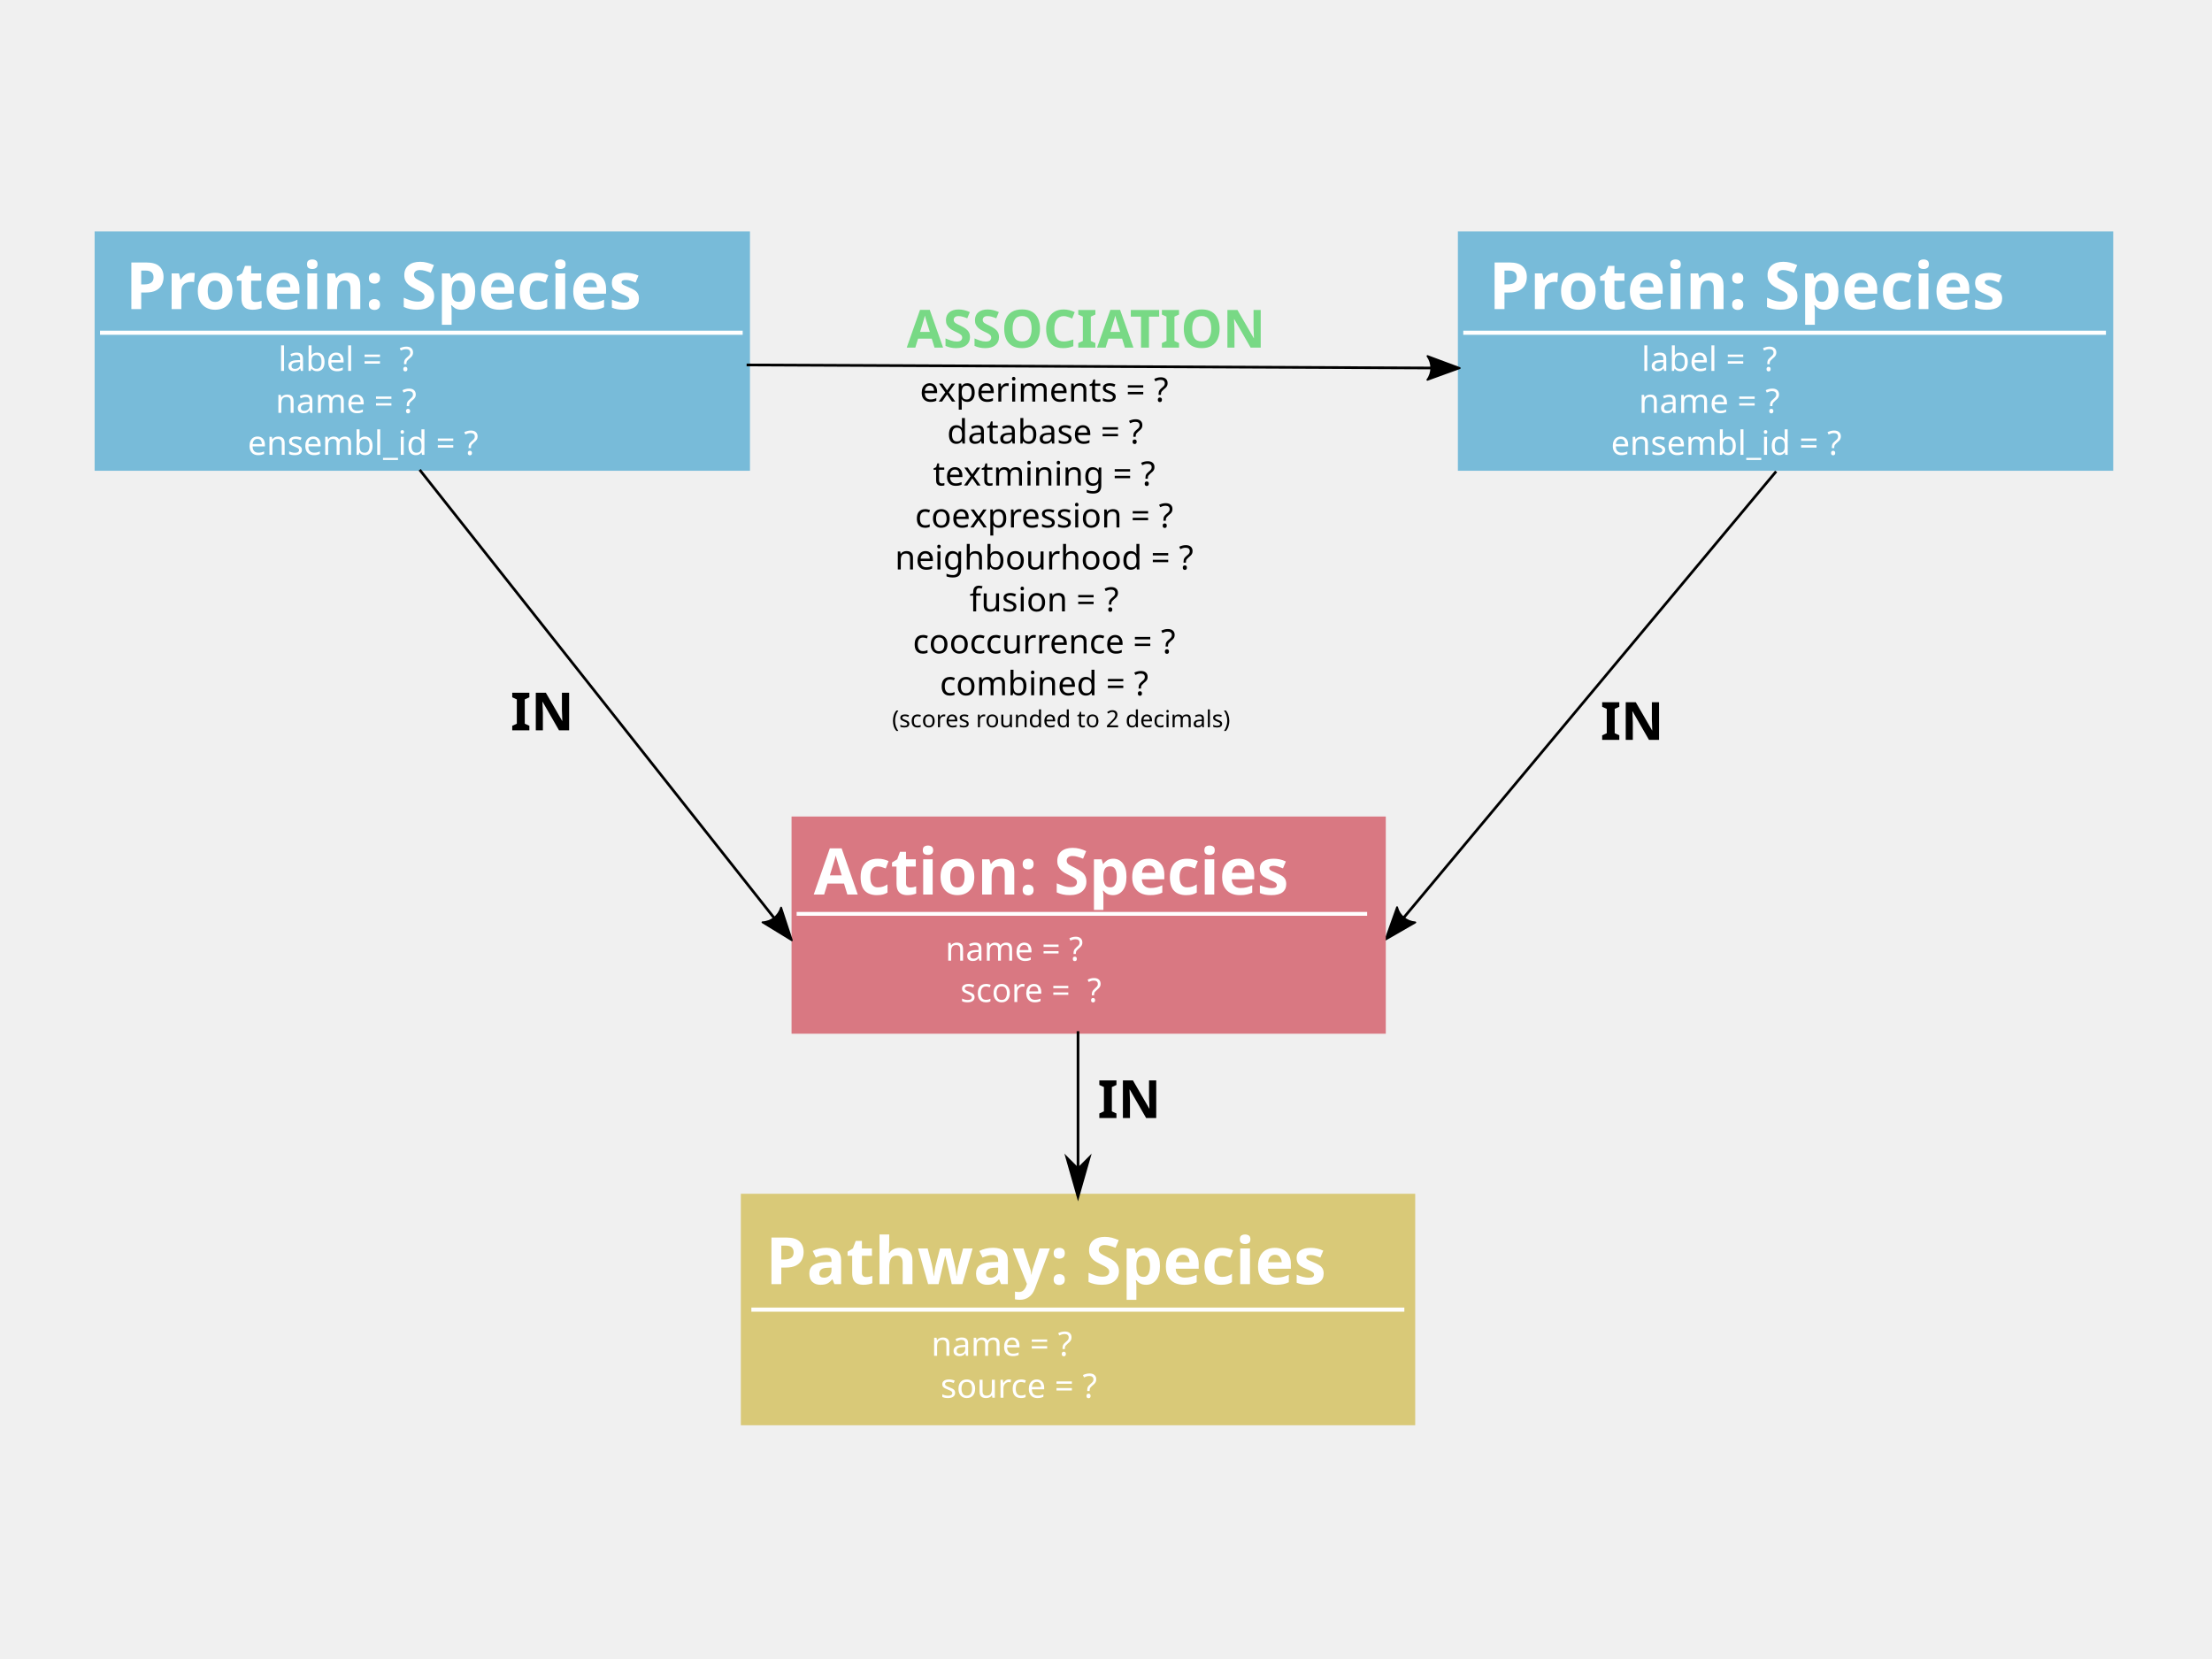
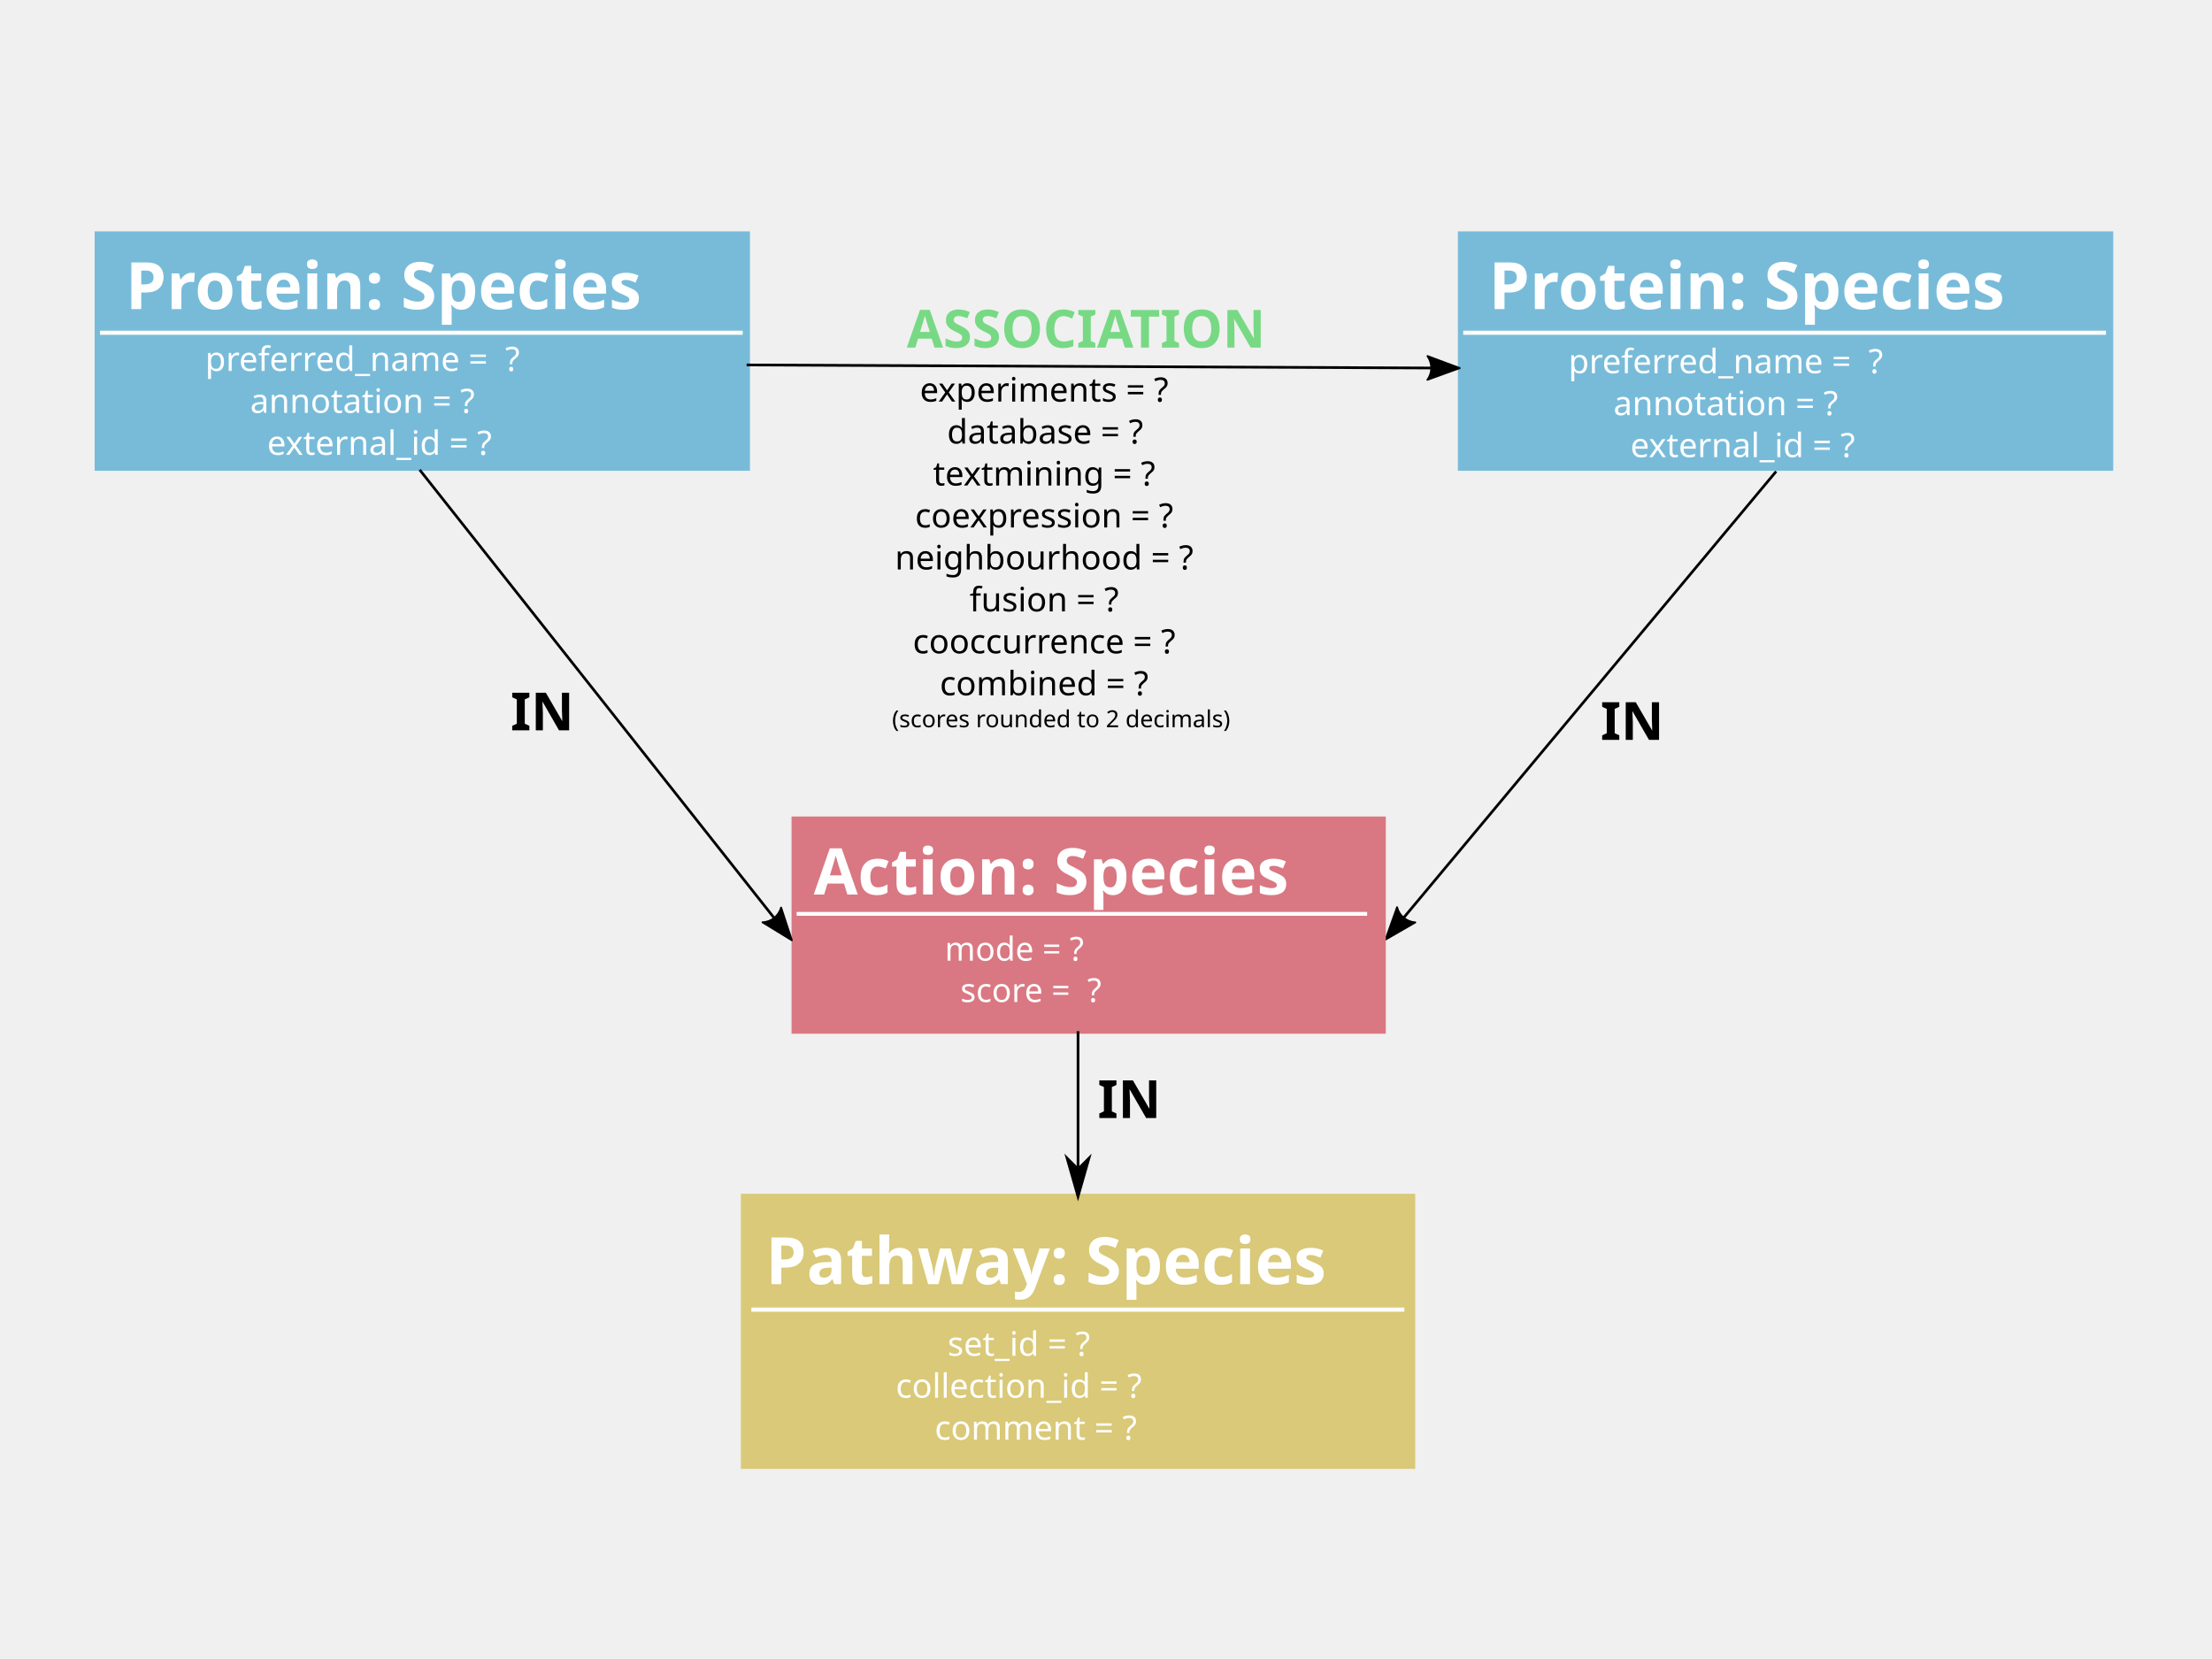
<svg xmlns="http://www.w3.org/2000/svg" width="640" height="480" viewBox="0 0 640 480" id="svg2" version="1.1">
  <defs id="defs4">
    <marker orient="auto" refY="0" refX="0" id="marker6189" style="overflow:visible">
      <path id="path6191" d="M 0,0 5,-5 -12.5,0 5,5 0,0 Z" style="fill:#000000;fill-opacity:1;fill-rule:evenodd;stroke:#000000;stroke-width:1pt;stroke-opacity:1" transform="matrix(-0.8,0,0,-0.8,-10,0)" />
    </marker>
    <marker orient="auto" refY="0" refX="0" id="marker6117" style="overflow:visible">
      <path id="path6119" d="M 0,0 5,-5 -12.5,0 5,5 0,0 Z" style="fill:#000000;fill-opacity:1;fill-rule:evenodd;stroke:#000000;stroke-width:1pt;stroke-opacity:1" transform="matrix(-0.8,0,0,-0.8,-10,0)" />
    </marker>
    <marker orient="auto" refY="0" refX="0" id="Arrow1Mstart" style="overflow:visible">
      <path id="path4219" d="M 0,0 5,-5 -12.5,0 5,5 0,0 Z" style="fill:#000000;fill-opacity:1;fill-rule:evenodd;stroke:#000000;stroke-width:1pt;stroke-opacity:1" transform="matrix(0.4,0,0,0.4,4,0)" />
    </marker>
    <marker orient="auto" refY="0" refX="0" id="Arrow1Lend" style="overflow:visible">
      <path id="path4216" d="M 0,0 5,-5 -12.5,0 5,5 0,0 Z" style="fill:#000000;fill-opacity:1;fill-rule:evenodd;stroke:#000000;stroke-width:1pt;stroke-opacity:1" transform="matrix(-0.8,0,0,-0.8,-10,0)" />
    </marker>
    <marker style="overflow:visible" id="marker5431" refX="0" refY="0" orient="auto">
      <path transform="matrix(-1.1,0,0,-1.1,-1.1,0)" d="M 8.719,4.034 -2.207,0.016 8.719,-4.002 c -1.745,2.372 -1.735,5.617 -6e-7,8.035 z" style="fill:#000000;fill-opacity:1;fill-rule:evenodd;stroke:#000000;stroke-width:0.625;stroke-linejoin:round;stroke-opacity:1" id="path5433" />
    </marker>
    <marker orient="auto" refY="0" refX="0" id="Arrow2Lstart" style="overflow:visible">
      <path id="path4231" style="fill:#000000;fill-opacity:1;fill-rule:evenodd;stroke:#000000;stroke-width:0.625;stroke-linejoin:round;stroke-opacity:1" d="M 8.719,4.034 -2.207,0.016 8.719,-4.002 c -1.745,2.372 -1.735,5.617 -6e-7,8.035 z" transform="matrix(1.1,0,0,1.1,1.1,0)" />
    </marker>
    <marker orient="auto" refY="0" refX="0" id="marker4569" style="overflow:visible">
      <path id="path4571" style="fill:#000000;fill-opacity:1;fill-rule:evenodd;stroke:#000000;stroke-width:0.625;stroke-linejoin:round;stroke-opacity:1" d="M 8.719,4.034 -2.207,0.016 8.719,-4.002 c -1.745,2.372 -1.735,5.617 -6e-7,8.035 z" transform="matrix(-1.1,0,0,-1.1,-1.1,0)" />
    </marker>
    <marker orient="auto" refY="0" refX="0" id="Arrow2Lend" style="overflow:visible">
      <path id="path4234" style="fill:#000000;fill-opacity:1;fill-rule:evenodd;stroke:#000000;stroke-width:0.625;stroke-linejoin:round;stroke-opacity:1" d="M 8.719,4.034 -2.207,0.016 8.719,-4.002 c -1.745,2.372 -1.735,5.617 -6e-7,8.035 z" transform="matrix(-1.1,0,0,-1.1,-1.1,0)" />
    </marker>
  </defs>
  <g id="layer1" transform="translate(0,-572.3622)">
    <text xml:space="preserve" style="font-style:normal;font-weight:normal;font-size:18.907px;line-height:125%;font-family:sans-serif;letter-spacing:0px;word-spacing:0px;fill:#ffffff;fill-opacity:1;stroke:none;stroke-width:1px;stroke-linecap:butt;stroke-linejoin:miter;stroke-opacity:1" x="476.193" y="679.68" id="text6267">
      <tspan style="font-size:9.711px;text-align:center;text-anchor:middle" x="476.193" y="679.68" id="tspan6269">label =</tspan>
      <tspan id="tspan6271" style="font-size:9.711px;text-align:center;text-anchor:middle" x="476.193" y="691.819">name =</tspan>
      <tspan style="font-size:9.711px;text-align:center;text-anchor:middle" x="476.193" y="703.958" id="tspan6273">ensembl_id =</tspan>
    </text>
    <text id="text4183" y="667.249" x="437.063" style="font-style:normal;font-weight:normal;font-size:18.907px;line-height:125%;font-family:sans-serif;letter-spacing:0px;word-spacing:0px;fill:#ffffff;fill-opacity:1;stroke:none;stroke-width:1px;stroke-linecap:butt;stroke-linejoin:miter;stroke-opacity:1" xml:space="preserve">
      <tspan id="tspan4185" y="667.249" x="437.063" style="font-style:normal;font-variant:normal;font-weight:bold;font-stretch:normal;font-family:sans-serif;-inkscape-font-specification:'sans-serif Bold';fill:#ffffff;fill-opacity:1;stroke:none;stroke-opacity:1">Protein:Species</tspan>
    </text>
    <text id="text4183-3" y="672.93" x="262.347" style="font-style:normal;font-weight:normal;font-size:15.239px;line-height:125%;font-family:sans-serif;letter-spacing:0px;word-spacing:0px;fill:#78d985;fill-opacity:1;stroke:none;stroke-width:1px;stroke-linecap:butt;stroke-linejoin:miter;stroke-opacity:1" xml:space="preserve">
      <tspan id="tspan4185-6" y="672.93" x="262.347" style="font-style:normal;font-variant:normal;font-weight:bold;font-stretch:normal;font-family:sans-serif;-inkscape-font-specification:'sans-serif Bold';fill:#78d985;fill-opacity:1">ASSOCIATION</tspan>
    </text>
    <text id="text4201" y="688.558" x="319.317" style="font-style:normal;font-weight:normal;font-size:18.907px;line-height:125%;font-family:sans-serif;letter-spacing:0px;word-spacing:0px;fill:#000000;fill-opacity:1;stroke:none;stroke-width:1px;stroke-linecap:butt;stroke-linejoin:miter;stroke-opacity:1" xml:space="preserve">
      <tspan y="688.558" x="319.317" style="font-size:9.711px;text-align:center;text-anchor:middle;fill:#000000" id="tspan4205">experiments = ?</tspan>
      <tspan y="700.697" x="320.862" style="font-size:9.711px;text-align:center;text-anchor:middle;fill:#000000" id="tspan4535">database = ? </tspan>
      <tspan y="712.836" x="319.317" style="font-size:9.711px;text-align:center;text-anchor:middle;fill:#000000" id="tspan4537">textmining = ?</tspan>
      <tspan y="724.975" x="319.317" style="font-size:9.711px;text-align:center;text-anchor:middle;fill:#000000" id="tspan4539">coexpression = ?</tspan>
      <tspan y="737.114" x="319.317" style="font-size:9.711px;text-align:center;text-anchor:middle;fill:#000000" id="tspan4541">neighbourhood = ?</tspan>
      <tspan y="749.253" x="319.317" style="font-size:9.711px;text-align:center;text-anchor:middle;fill:#000000" id="tspan4543">fusion = ?</tspan>
      <tspan y="761.392" x="319.317" style="font-size:9.711px;text-align:center;text-anchor:middle;fill:#000000" id="tspan4545">cooccurrence = ?</tspan>
      <tspan y="773.531" x="319.317" style="font-size:9.711px;text-align:center;text-anchor:middle;fill:#000000" id="tspan4547">combined = ?</tspan>
      <tspan y="782.784" x="319.317" style="font-size:6.816px;text-align:center;text-anchor:middle;fill:#000000" id="tspan4305">(scores rounded to 2 decimals)</tspan>
    </text>
    <text xml:space="preserve" style="font-style:normal;font-weight:normal;font-size:15.239px;line-height:125%;font-family:sans-serif;letter-spacing:0px;word-spacing:0px;fill:#000000;fill-opacity:1;stroke:none;stroke-width:1px;stroke-linecap:butt;stroke-linejoin:miter;stroke-opacity:1" x="147.723" y="783.668" id="text6175">
      <tspan style="font-style:normal;font-variant:normal;font-weight:bold;font-stretch:normal;font-family:sans-serif;-inkscape-font-specification:'sans-serif Bold'" x="147.723" y="783.668" id="tspan6177">IN</tspan>
    </text>
    <text xml:space="preserve" style="font-style:normal;font-weight:normal;font-size:15.239px;line-height:125%;font-family:sans-serif;letter-spacing:0px;word-spacing:0px;fill:#000000;fill-opacity:1;stroke:none;stroke-width:1px;stroke-linecap:butt;stroke-linejoin:miter;stroke-opacity:1" x="317.586" y="895.838" id="text6257">
      <tspan style="font-style:normal;font-variant:normal;font-weight:bold;font-stretch:normal;font-family:sans-serif;-inkscape-font-specification:'sans-serif Bold'" x="317.586" y="895.838" id="tspan6259">IN</tspan>
    </text>
    <path style="fill:none;fill-rule:evenodd;stroke:#000000;stroke-width:0.777px;stroke-linecap:butt;stroke-linejoin:miter;stroke-opacity:1;marker-end:url(#marker5431)" d="M 513.895,708.75 401.518,843.415" id="path5429" />
    <text id="text4244" y="786.422" x="463.076" style="font-style:normal;font-weight:normal;font-size:15.239px;line-height:125%;font-family:sans-serif;letter-spacing:0px;word-spacing:0px;fill:#000000;fill-opacity:1;stroke:none;stroke-width:1px;stroke-linecap:butt;stroke-linejoin:miter;stroke-opacity:1" xml:space="preserve">
      <tspan id="tspan4246" y="786.422" x="463.076" style="font-style:normal;font-variant:normal;font-weight:bold;font-stretch:normal;font-family:sans-serif;-inkscape-font-specification:'sans-serif Bold'">IN</tspan>
    </text>
-     <g id="g4253" transform="matrix(0.9088292,0,0,0.9088292,10.75873,77.56472)">
-       <rect y="618.088" x="18.288" height="76.217" width="208.628" id="rect4136" style="fill:#78bbd9;fill-opacity:1;stroke:none;stroke-width:5;stroke-miterlimit:4;stroke-dasharray:none;stroke-opacity:1" />
-       <text id="text4138" y="642.84" x="28.107" style="font-style:normal;font-weight:normal;font-size:20.804px;line-height:125%;font-family:sans-serif;letter-spacing:0px;word-spacing:0px;fill:#ffffff;fill-opacity:1;stroke:none;stroke-width:1px;stroke-linecap:butt;stroke-linejoin:miter;stroke-opacity:1" xml:space="preserve">
-         <tspan id="tspan4142" y="642.84" x="28.107" style="font-style:normal;font-variant:normal;font-weight:bold;font-stretch:normal;font-family:sans-serif;-inkscape-font-specification:'sans-serif Bold';fill:#ffffff;fill-opacity:1;stroke:none;stroke-opacity:1">Protein: Species</tspan>
-       </text>
-       <text xml:space="preserve" style="font-style:normal;font-weight:normal;font-size:20.804px;line-height:125%;font-family:sans-serif;letter-spacing:0px;word-spacing:0px;fill:#ffffff;fill-opacity:1;stroke:none;stroke-width:1px;stroke-linecap:butt;stroke-linejoin:miter;stroke-opacity:1" x="122.683" y="662.517" id="text4146">
-         <tspan style="font-size:10.685px;text-align:center;text-anchor:middle" x="122.683" y="662.517" id="tspan4148">label =  ?</tspan>
-         <tspan id="tspan4150" style="font-size:10.685px;text-align:center;text-anchor:middle" x="122.683" y="675.874">name = ?</tspan>
-         <tspan style="font-size:10.685px;text-align:center;text-anchor:middle" x="122.683" y="689.231" id="tspan6265">ensembl_id = ?</tspan>
-       </text>
-       <path id="path3400" d="m 20,650.362 204.6,0" style="fill:none;fill-rule:evenodd;stroke:#ffffff;stroke-width:1.306px;stroke-linecap:butt;stroke-linejoin:miter;stroke-opacity:1" />
-     </g>
+     <rect style="fill:#78bbd9;fill-opacity:1;stroke:none;stroke-width:5;stroke-miterlimit:4;stroke-dasharray:none;stroke-opacity:1" id="rect4136" width="189.607" height="69.268" x="27.38" y="639.301" />
+     <text xml:space="preserve" style="font-style:normal;font-weight:normal;font-size:18.907px;line-height:125%;font-family:sans-serif;letter-spacing:0px;word-spacing:0px;fill:#ffffff;fill-opacity:1;stroke:none;stroke-width:1px;stroke-linecap:butt;stroke-linejoin:miter;stroke-opacity:1" x="36.303" y="661.796" id="text4138">
+       <tspan style="font-style:normal;font-variant:normal;font-weight:bold;font-stretch:normal;font-family:sans-serif;-inkscape-font-specification:'sans-serif Bold';fill:#ffffff;fill-opacity:1;stroke:none;stroke-opacity:1" x="36.303" y="661.796" id="tspan4142">Protein: Species</tspan>
+     </text>
+     <text id="text4146" y="679.68" x="122.083" style="font-style:normal;font-weight:normal;font-size:18.907px;line-height:125%;font-family:sans-serif;letter-spacing:0px;word-spacing:0px;fill:#ffffff;fill-opacity:1;stroke:none;stroke-width:1px;stroke-linecap:butt;stroke-linejoin:miter;stroke-opacity:1" xml:space="preserve">
+       <tspan id="tspan4148" y="679.68" x="122.083" style="font-size:9.711px;text-align:center;text-anchor:middle">preferred_name =  ?</tspan>
+       <tspan y="691.819" x="122.083" style="font-size:9.711px;text-align:center;text-anchor:middle" id="tspan4150">annotation = ?</tspan>
+       <tspan id="tspan6265" y="703.958" x="122.083" style="font-size:9.711px;text-align:center;text-anchor:middle">external_id = ?</tspan>
+     </text>
+     <path style="fill:none;fill-rule:evenodd;stroke:#ffffff;stroke-width:1.187px;stroke-linecap:butt;stroke-linejoin:miter;stroke-opacity:1" d="m 28.935,668.633 185.947,0" id="path3400" />
    <g id="g5072" transform="matrix(0.9088292,0,0,0.9088292,10.75873,77.56472)">
      <rect style="fill:#d97882;fill-opacity:1;stroke:none;stroke-width:5;stroke-miterlimit:4;stroke-dasharray:none;stroke-opacity:1" id="rect4551" width="189.186" height="69.146" x="240.155" y="804.378" />
      <text transform="scale(0.9952311,1.004792)" xml:space="preserve" style="font-style:normal;font-weight:normal;font-size:20.402px;line-height:125%;font-family:sans-serif;letter-spacing:0px;word-spacing:0px;fill:#ffffff;fill-opacity:1;stroke:none;stroke-width:1px;stroke-linecap:butt;stroke-linejoin:miter;stroke-opacity:1" x="248.407" y="825.252" id="text4553">
        <tspan x="248.407" y="825.252" id="tspan4555" style="font-style:normal;font-variant:normal;font-weight:bold;font-stretch:normal;font-family:sans-serif;-inkscape-font-specification:'sans-serif Bold'">Action: Species</tspan>
      </text>
      <text transform="scale(0.9952311,1.004792)" id="text4557" y="846.209" x="336.437" style="font-style:normal;font-weight:normal;font-size:20.402px;line-height:125%;font-family:sans-serif;letter-spacing:0px;word-spacing:0px;fill:#ffffff;fill-opacity:1;stroke:none;stroke-width:1px;stroke-linecap:butt;stroke-linejoin:miter;stroke-opacity:1" xml:space="preserve">
-         <tspan y="846.209" x="336.437" style="font-size:10.479px;text-align:center;text-anchor:middle" id="tspan4561">name = ?</tspan>
+         <tspan y="846.209" x="336.437" style="font-size:10.479px;text-align:center;text-anchor:middle" id="tspan4561">mode = ?</tspan>
        <tspan y="859.308" x="336.437" style="font-size:10.479px;text-align:center;text-anchor:middle" id="tspan4565">score =  ?</tspan>
      </text>
      <path id="path3400-6" d="m 241.777,835.362 181.619,0" style="fill:none;fill-rule:evenodd;stroke:#ffffff;stroke-width:1.23px;stroke-linecap:butt;stroke-linejoin:miter;stroke-opacity:1" />
    </g>
-     <g id="g5027" transform="matrix(0.9088292,0,0,0.9088292,-27.99438,81.20004)">
-       <rect y="920.478" x="266.654" height="73.691" width="214.688" id="rect4677" style="fill:#d9c978;fill-opacity:1;stroke:none;stroke-width:5;stroke-miterlimit:4;stroke-dasharray:none;stroke-opacity:1" />
-       <text id="text4679" y="949.251" x="274.519" style="font-style:normal;font-weight:normal;font-size:20.804px;line-height:125%;font-family:sans-serif;letter-spacing:0px;word-spacing:0px;fill:#ffffff;fill-opacity:1;stroke:none;stroke-width:1px;stroke-linecap:butt;stroke-linejoin:miter;stroke-opacity:1" xml:space="preserve">
-         <tspan id="tspan4681" y="949.251" x="274.519" style="font-style:normal;font-variant:normal;font-weight:bold;font-stretch:normal;font-family:sans-serif;-inkscape-font-specification:'sans-serif Bold'">Pathway: Species</tspan>
-       </text>
-       <text xml:space="preserve" style="font-style:normal;font-weight:normal;font-size:20.804px;line-height:125%;font-family:sans-serif;letter-spacing:0px;word-spacing:0px;fill:#ffffff;fill-opacity:1;stroke:none;stroke-width:1px;stroke-linecap:butt;stroke-linejoin:miter;stroke-opacity:1" x="374.085" y="972.057" id="text4683">
-         <tspan id="tspan4685" style="font-size:10.685px;text-align:center;text-anchor:middle" x="374.085" y="972.057">name = ?</tspan>
-         <tspan id="tspan4687" style="font-size:10.685px;text-align:center;text-anchor:middle" x="374.085" y="985.414">source = ?</tspan>
-       </text>
-       <path id="path3400-7" d="m 270,957.362 207.883,0" style="fill:none;fill-rule:evenodd;stroke:#ffffff;stroke-width:1.316px;stroke-linecap:butt;stroke-linejoin:miter;stroke-opacity:1" />
-     </g>
+     <rect style="fill:#d9c978;fill-opacity:1;stroke:none;stroke-width:5;stroke-miterlimit:4;stroke-dasharray:none;stroke-opacity:1" id="rect4677" width="195.115" height="79.6" x="214.349" y="917.757" />
+     <text xml:space="preserve" style="font-style:normal;font-weight:normal;font-size:18.907px;line-height:125%;font-family:sans-serif;letter-spacing:0px;word-spacing:0px;fill:#ffffff;fill-opacity:1;stroke:none;stroke-width:1px;stroke-linecap:butt;stroke-linejoin:miter;stroke-opacity:1" x="221.496" y="943.907" id="text4679">
+       <tspan style="font-style:normal;font-variant:normal;font-weight:bold;font-stretch:normal;font-family:sans-serif;-inkscape-font-specification:'sans-serif Bold'" x="221.496" y="943.907" id="tspan4681">Pathway: Species</tspan>
+     </text>
+     <text id="text4683" y="964.634" x="311.985" style="font-style:normal;font-weight:normal;font-size:18.907px;line-height:125%;font-family:sans-serif;letter-spacing:0px;word-spacing:0px;fill:#ffffff;fill-opacity:1;stroke:none;stroke-width:1px;stroke-linecap:butt;stroke-linejoin:miter;stroke-opacity:1" xml:space="preserve">
+       <tspan y="964.634" x="311.985" style="font-size:9.711px;text-align:center;text-anchor:middle" id="tspan4685">set_id = ?</tspan>
+       <tspan y="976.773" x="311.985" style="font-size:9.711px;text-align:center;text-anchor:middle" id="tspan4267">collection_id = ?</tspan>
+       <tspan y="988.912" x="311.985" style="font-size:9.711px;text-align:center;text-anchor:middle" id="tspan4687">comment = ?</tspan>
+     </text>
+     <path style="fill:none;fill-rule:evenodd;stroke:#ffffff;stroke-width:1.196px;stroke-linecap:butt;stroke-linejoin:miter;stroke-opacity:1" d="m 217.39,951.279 188.93,0" id="path3400-7" />
    <path id="path4567" d="M 121.426,708.291 228.45,843.607" style="fill:none;fill-rule:evenodd;stroke:#000000;stroke-width:0.777px;stroke-linecap:butt;stroke-linejoin:miter;stroke-opacity:1;marker-end:url(#marker4569)" />
-     <g id="g4263" transform="matrix(0.9088292,0,0,0.9088292,405.1906,77.56472)">
-       <rect style="fill:#78bbd9;fill-opacity:1;stroke:none;stroke-width:5;stroke-miterlimit:4;stroke-dasharray:none;stroke-opacity:1" id="rect4265" width="208.628" height="76.217" x="18.288" y="618.088" />
-       <text xml:space="preserve" style="font-style:normal;font-weight:normal;font-size:20.804px;line-height:125%;font-family:sans-serif;letter-spacing:0px;word-spacing:0px;fill:#ffffff;fill-opacity:1;stroke:none;stroke-width:1px;stroke-linecap:butt;stroke-linejoin:miter;stroke-opacity:1" x="28.107" y="642.84" id="text4267">
-         <tspan style="font-style:normal;font-variant:normal;font-weight:bold;font-stretch:normal;font-family:sans-serif;-inkscape-font-specification:'sans-serif Bold';fill:#ffffff;fill-opacity:1;stroke:none;stroke-opacity:1" x="28.107" y="642.84" id="tspan4269">Protein: Species</tspan>
-       </text>
-       <text id="text4271" y="662.517" x="122.683" style="font-style:normal;font-weight:normal;font-size:20.804px;line-height:125%;font-family:sans-serif;letter-spacing:0px;word-spacing:0px;fill:#ffffff;fill-opacity:1;stroke:none;stroke-width:1px;stroke-linecap:butt;stroke-linejoin:miter;stroke-opacity:1" xml:space="preserve">
-         <tspan id="tspan4273" y="662.517" x="122.683" style="font-size:10.685px;text-align:center;text-anchor:middle">label =  ?</tspan>
-         <tspan y="675.874" x="122.683" style="font-size:10.685px;text-align:center;text-anchor:middle" id="tspan4275">name = ?</tspan>
-         <tspan id="tspan4277" y="689.231" x="122.683" style="font-size:10.685px;text-align:center;text-anchor:middle">ensembl_id = ?</tspan>
-       </text>
-       <path style="fill:none;fill-rule:evenodd;stroke:#ffffff;stroke-width:1.306px;stroke-linecap:butt;stroke-linejoin:miter;stroke-opacity:1" d="m 20,650.362 204.6,0" id="path4279" />
-     </g>
+     <rect y="639.301" x="421.812" height="69.268" width="189.607" id="rect4265" style="fill:#78bbd9;fill-opacity:1;stroke:none;stroke-width:5;stroke-miterlimit:4;stroke-dasharray:none;stroke-opacity:1" />
+     <text id="text4267" y="661.796" x="430.735" style="font-style:normal;font-weight:normal;font-size:18.907px;line-height:125%;font-family:sans-serif;letter-spacing:0px;word-spacing:0px;fill:#ffffff;fill-opacity:1;stroke:none;stroke-width:1px;stroke-linecap:butt;stroke-linejoin:miter;stroke-opacity:1" xml:space="preserve">
+       <tspan id="tspan4269" y="661.796" x="430.735" style="font-style:normal;font-variant:normal;font-weight:bold;font-stretch:normal;font-family:sans-serif;-inkscape-font-specification:'sans-serif Bold';fill:#ffffff;fill-opacity:1;stroke:none;stroke-opacity:1">Protein: Species</tspan>
+     </text>
+     <path id="path4279" d="m 423.367,668.633 185.947,0" style="fill:none;fill-rule:evenodd;stroke:#ffffff;stroke-width:1.187px;stroke-linecap:butt;stroke-linejoin:miter;stroke-opacity:1" />
    <path style="fill:none;fill-rule:evenodd;stroke:#000000;stroke-width:0.777px;stroke-linecap:butt;stroke-linejoin:miter;stroke-opacity:1;marker-end:url(#Arrow2Lend)" d="m 216.022,677.952 205.289,0.918" id="path4207" />
    <path style="fill:none;fill-rule:evenodd;stroke:#000000;stroke-width:0.777px;stroke-linecap:butt;stroke-linejoin:miter;stroke-opacity:1;marker-end:url(#Arrow1Lend)" d="m 311.906,870.72 0,47.723" id="path6019" />
+     <text xml:space="preserve" style="font-style:normal;font-weight:normal;font-size:18.907px;line-height:125%;font-family:sans-serif;letter-spacing:0px;word-spacing:0px;fill:#ffffff;fill-opacity:1;stroke:none;stroke-width:1px;stroke-linecap:butt;stroke-linejoin:miter;stroke-opacity:1" x="516.515" y="680.347" id="text4146-3">
+       <tspan style="font-size:9.711px;text-align:center;text-anchor:middle" x="516.515" y="680.347" id="tspan4148-6">preferred_name =  ?</tspan>
+       <tspan id="tspan4150-7" style="font-size:9.711px;text-align:center;text-anchor:middle" x="516.515" y="692.486">annotation = ?</tspan>
+       <tspan style="font-size:9.711px;text-align:center;text-anchor:middle" x="516.515" y="704.625" id="tspan6265-5">external_id = ?</tspan>
+     </text>
  </g>
</svg>
